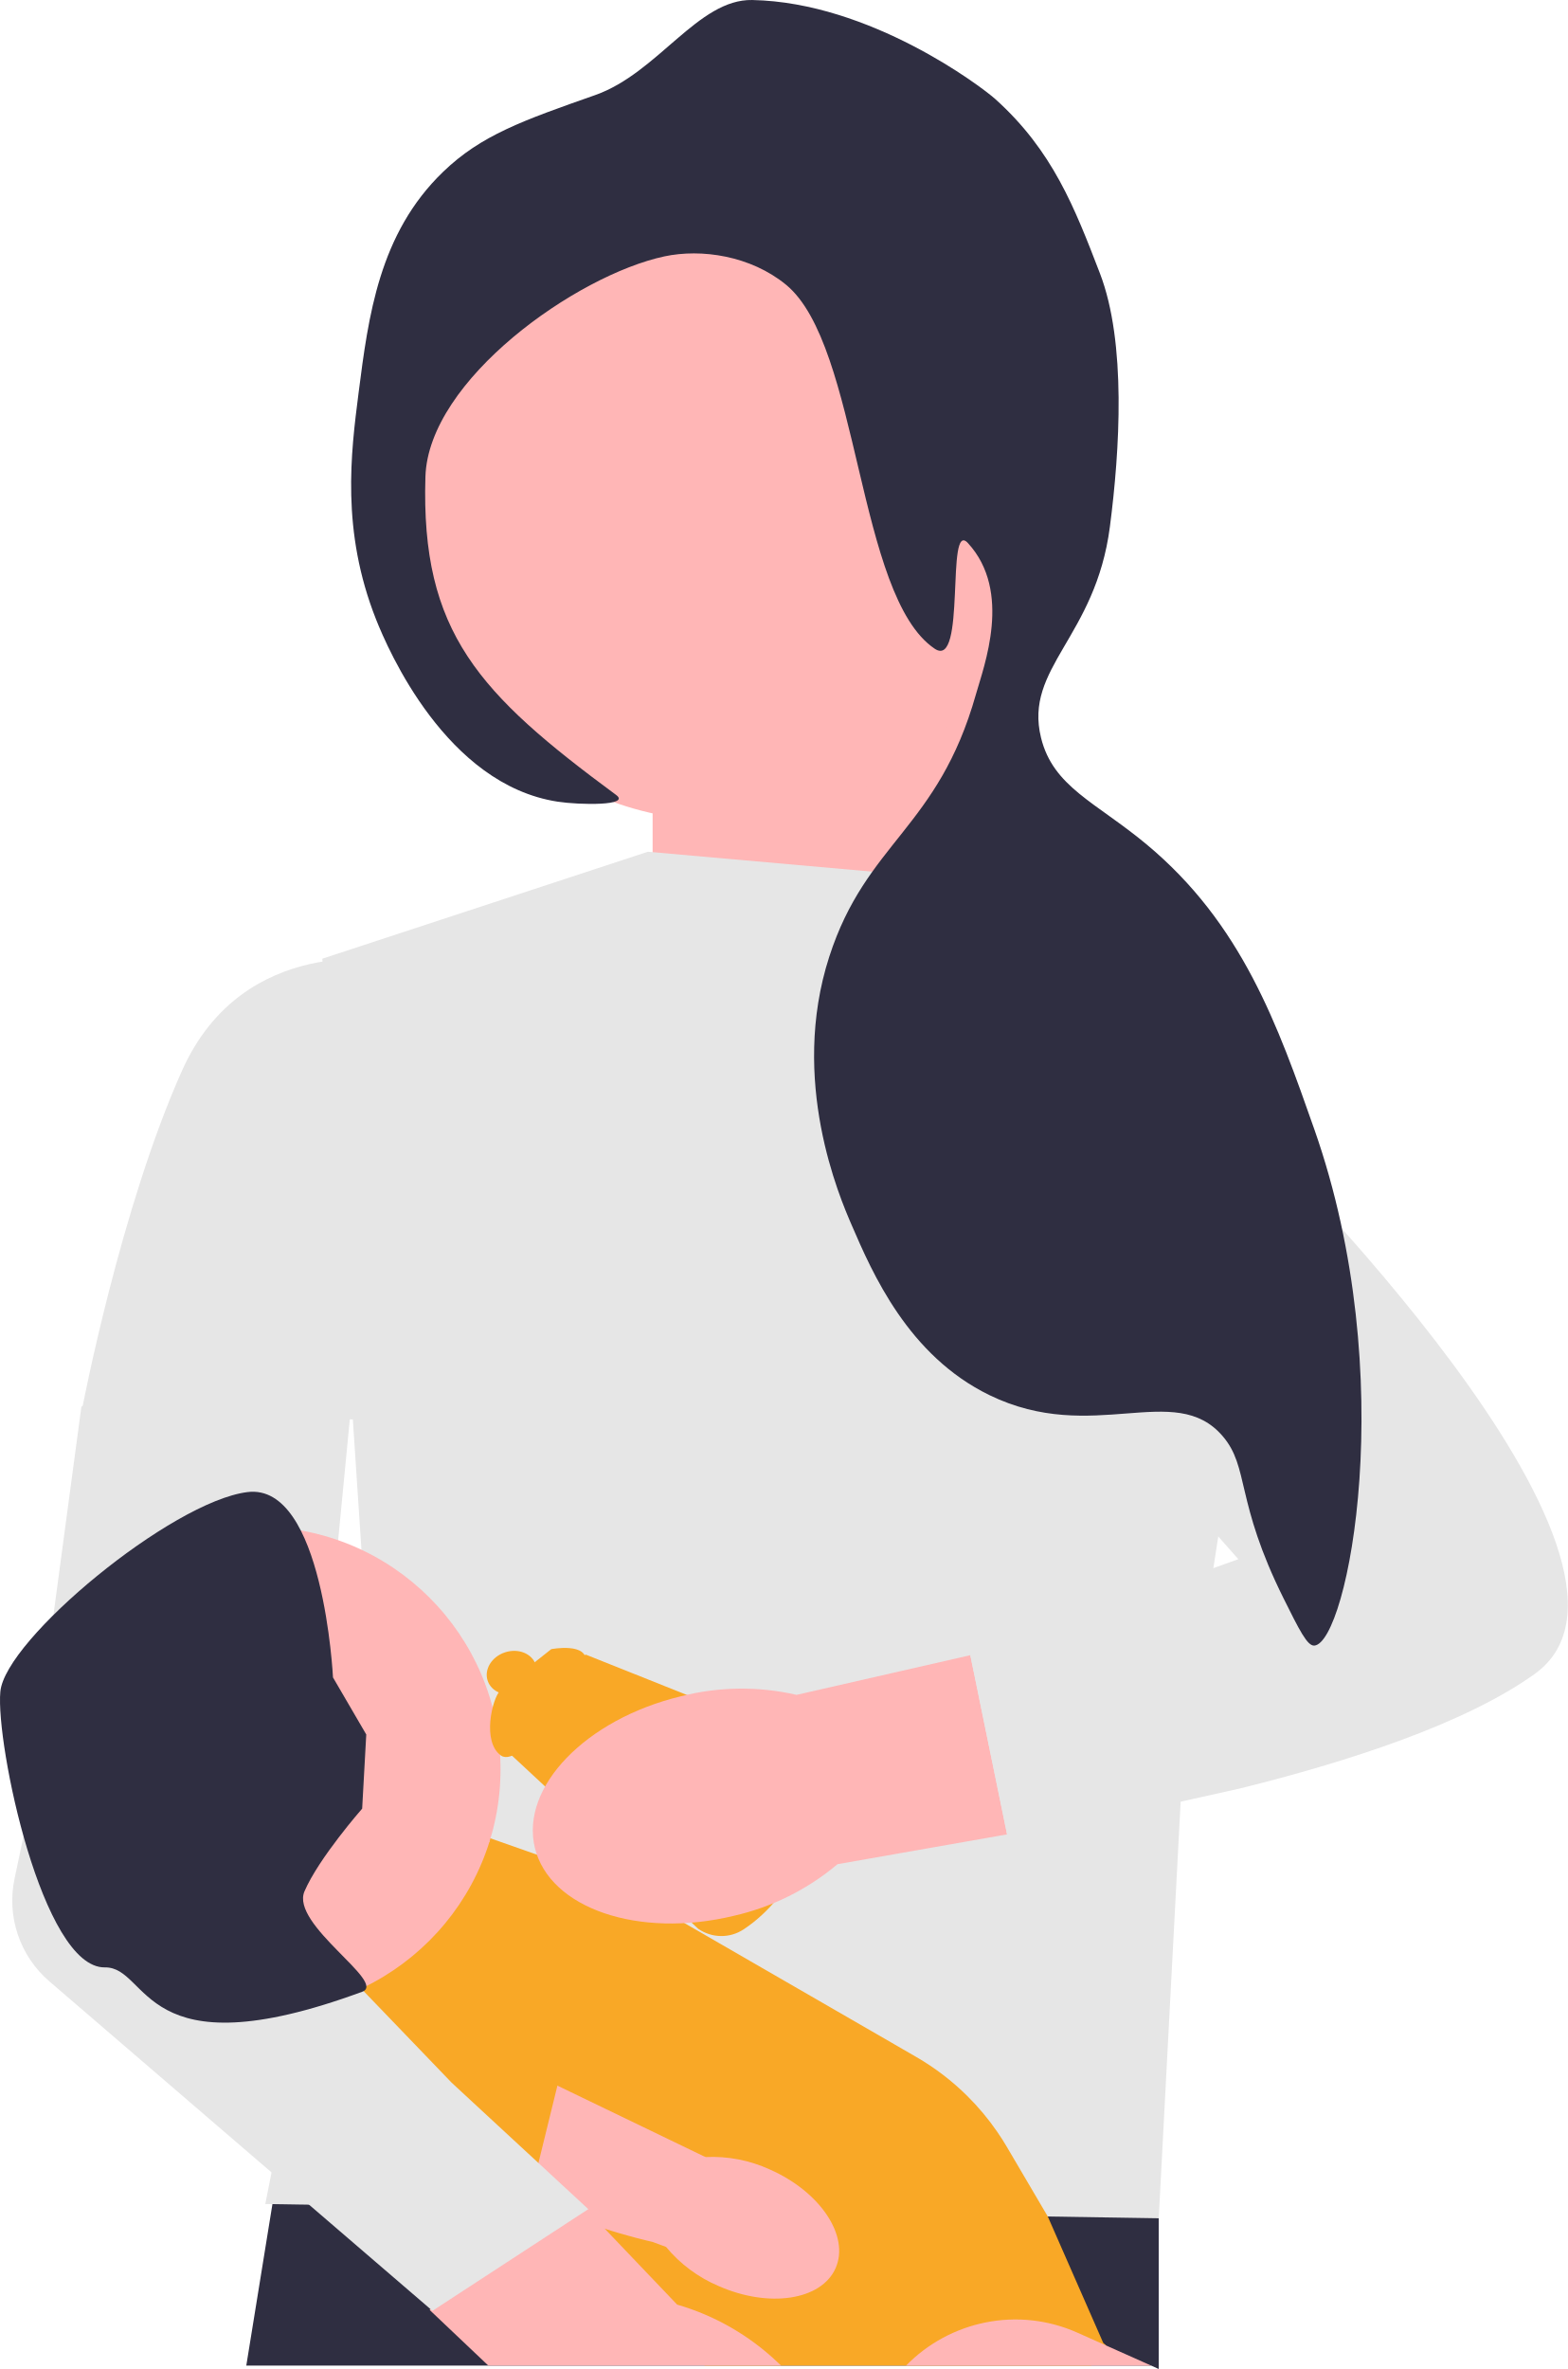
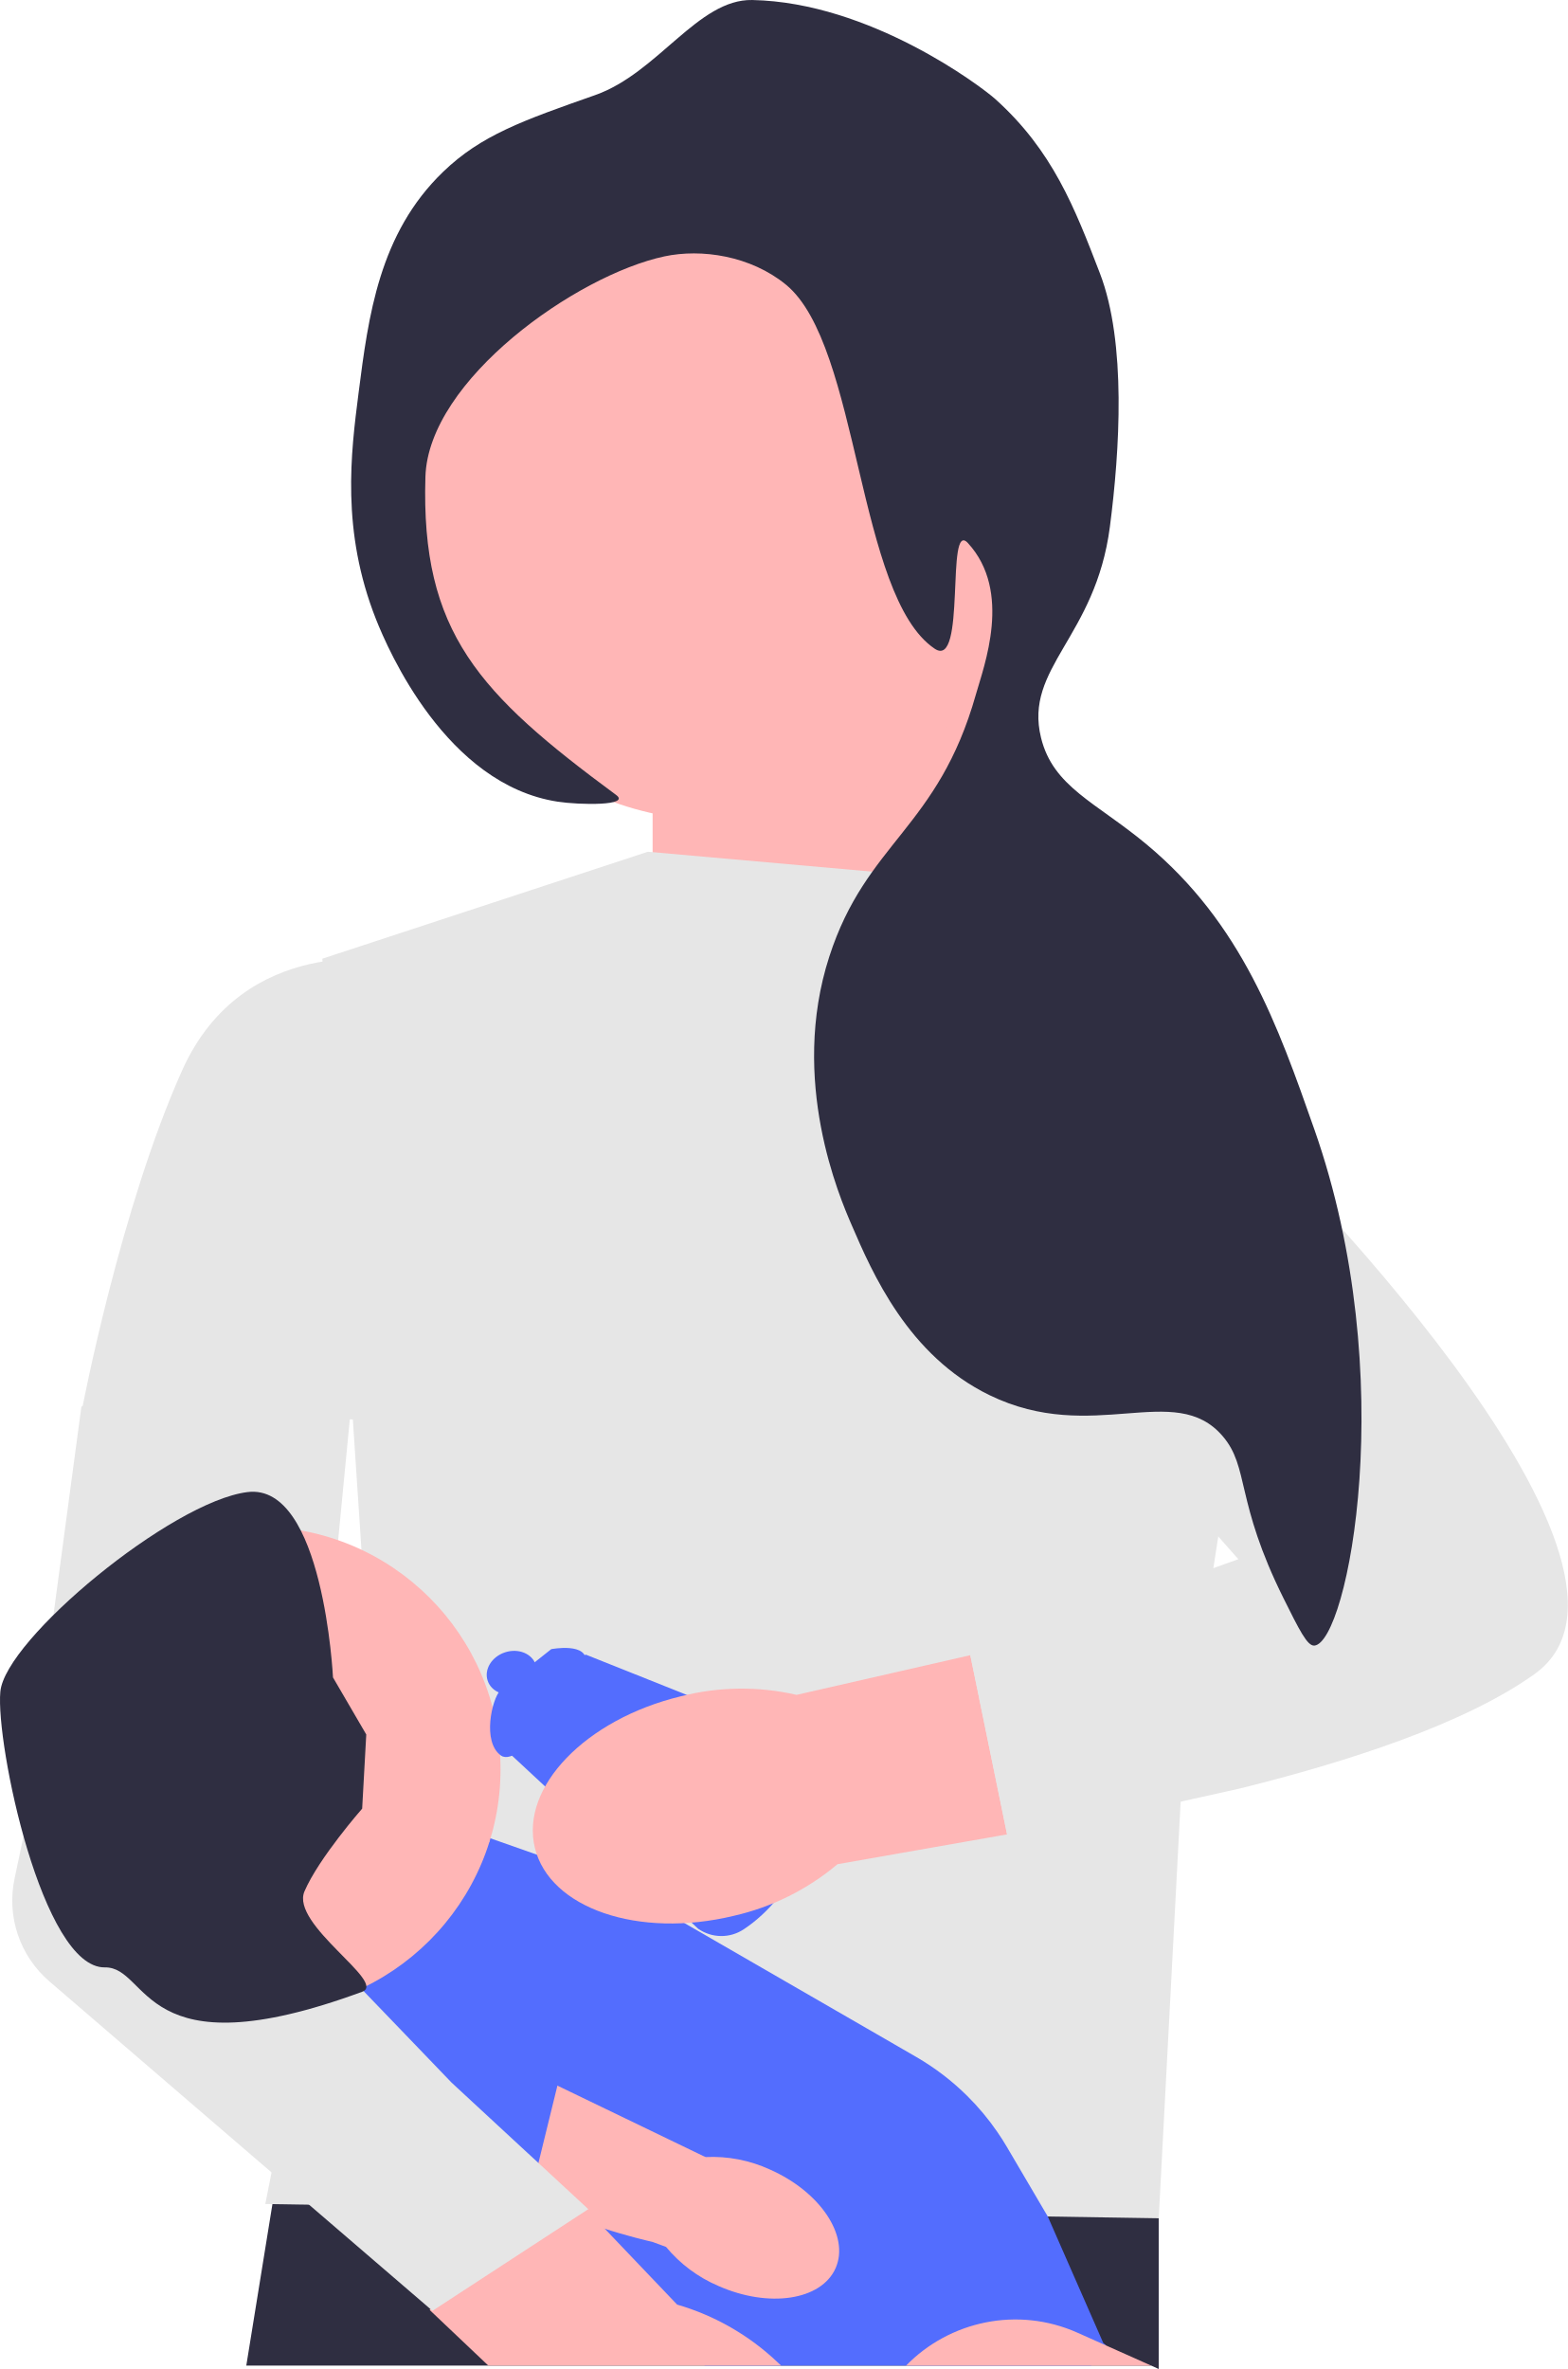
<svg xmlns="http://www.w3.org/2000/svg" width="401.999" height="607.32" viewBox="0 0 401.999 607.32">
  <polygon points="263.596 237.852 256.285 161.086 167.333 170.834 167.333 236.634 263.596 237.852" fill="#ffb6b6" />
  <polygon points="297.101 550.4 297.101 607.32 295.181 606.45 63.151 606.45 69.851 565.06 70.981 558.08 71.871 552.61 114.131 552.2 114.171 552.19 131.041 552.03 135.331 551.99 138.681 551.95 189.341 551.46 258.401 550.78 297.101 550.4" fill="#2f2e41" />
  <polygon points="166.115 218.356 262.378 226.886 328.028 293.206 303.198 452.921 297.106 568.68 68.024 565.025 94.832 429.769 82.646 245.773 166.115 218.356" fill="#e6e6e6" />
-   <path d="M283.631,601.3l-3.85,5.15h-99.06c-9.04-8.97-23.78-21.19-39.72-33.68-2.16-1.71-4.35-3.41-6.55-5.11-.69-.54-1.38-1.07-2.07-1.6l-.01-.01c-3.61-2.79-7.24-5.57-10.84-8.3-2.47-1.88-4.93-3.74-7.36-5.56-.01-.01-.02-.02-.04-.03-.78-.59-1.57-1.18-2.35-1.76-14.32-10.74-27.36-20.21-35.66-26.22h-.01c-2.43-1.75-4.46-3.2-5.98-4.3-2.14-1.54-3.33-2.38-3.33-2.38l2.45-1.91c.02,.01,.02,0,.02,0l10-7.73,.1-.08,6.48-5.01,39.67-30.69-1.65-1.47,32.89,11.58,36.25,20.93,31.88,18.4,10,5.78c4.82,2.78,9.23,6.16,13.14,10.04,2.82,2.8,5.39,5.86,7.64,9.14,.89,1.27,1.72,2.58,2.51,3.92l.22,.38,10.26,17.45,14.21,32.38,.76,.69Z" fill="#f9a826" />
+   <path d="M283.631,601.3l-3.85,5.15h-99.06c-9.04-8.97-23.78-21.19-39.72-33.68-2.16-1.71-4.35-3.41-6.55-5.11-.69-.54-1.38-1.07-2.07-1.6l-.01-.01c-3.61-2.79-7.24-5.57-10.84-8.3-2.47-1.88-4.93-3.74-7.36-5.56-.01-.01-.02-.02-.04-.03-.78-.59-1.57-1.18-2.35-1.76-14.32-10.74-27.36-20.21-35.66-26.22h-.01c-2.43-1.75-4.46-3.2-5.98-4.3-2.14-1.54-3.33-2.38-3.33-2.38l2.45-1.91c.02,.01,.02,0,.02,0l10-7.73,.1-.08,6.48-5.01,39.67-30.69-1.65-1.47,32.89,11.58,36.25,20.93,31.88,18.4,10,5.78c4.82,2.78,9.23,6.16,13.14,10.04,2.82,2.8,5.39,5.86,7.64,9.14,.89,1.27,1.72,2.58,2.51,3.92l.22,.38,10.26,17.45,14.21,32.38,.76,.69Z" fill="#536dfe" />
  <path d="M232.317,606.454h62.863l-11.552-5.154-7.311-3.266c-15.451-6.897-32.912-2.961-44.001,8.42l0,0Z" fill="#ffb6b6" />
  <circle cx="185.002" cy="128.795" r="81.641" fill="#ffb6b6" />
  <path d="M100.315,246.382s-37.774-7.311-53.615,28.026c-15.841,35.337-25.589,86.515-25.589,86.515l85.296,3.656-6.093-118.196v0Z" fill="#e6e6e6" />
  <path d="M200.291,606.45H125.211l-15.05-14.27-.04,.03,.25-.25,24.08-24.3,1.53-1.55,7-7.05,.18-.19,2.89,3.03,4.23,4.44,.22,.23,23.12,24.24c9.65,2.8,18.48,7.88,25.76,14.79,.31,.28,.61,.57,.91,.85h0Z" fill="#ffb6b6" />
  <path d="M118.097,548.435l14.803,13.629c13.868,7.878,31.887,12.11,34.419,12.68l3.453,1.272c3.611,4.362,8.215,7.795,13.426,10.013,12.957,5.726,26.414,3.683,30.057-4.564h0c3.643-8.246-3.908-19.571-16.87-25.297-5.146-2.359-10.783-3.45-16.438-3.184l-.654-.279-40.126-19.36" fill="#ffb6b6" />
-   <path d="M140.526,483.993c2.437,0-38.993,45.085-38.993,45.085l35.908,27.935,12.833-52.305-9.748-20.715v-0Z" fill="#f9a826" />
+   <path d="M140.526,483.993c2.437,0-38.993,45.085-38.993,45.085l35.908,27.935,12.833-52.305-9.748-20.715v-0Z" fill="#536dfe" />
  <path d="M150.847,566.341l-12.782-11.832-4.448-4.106-17.815-16.487-9.578-9.967-13.623-14.159-6.751-7.019-4.557-4.728-4.131-4.301,1.669-17.327,3.448-35.703,4.423-45.853,3.448-35.739,.414-4.289-14.695-21.221-55,27-14.651,109.224-2.486,11.771v0c-2.059,9.739,1.353,19.826,8.9,26.315l50.515,43.433,6.483,5.569,9.626,8.286,31.633,27.197,39.955-26.064-0-0Z" fill="#e6e6e6" />
  <circle cx="66.196" cy="453.53" r="62.145" fill="#ffb6b6" />
  <path d="M92.861,463.668l1.051-19.012-8.53-14.622s-2.437-49.959-21.933-47.522C43.952,384.949,1.304,420.286,.085,433.689c-1.219,13.404,10.786,70.92,26.807,70.674,11.559-.177,8.979,27.246,65.979,6.246,6.468-2.383-18.457-17.213-14.801-25.742s14.79-21.199,14.79-21.199c0,0,0,0,0,0Z" fill="#2f2e41" />
  <g>
    <path d="M156.583,281.546s69.479-68.636,96.957-56.361c27.478,12.275,74.266,70.352,74.266,70.352l-67.474,54.64-103.749-68.63Z" fill="#e6e6e6" />
    <g>
      <g>
-         <path d="M141.345,422.778s9.644-1.872,8.843,3.518-16.723,27.265-21.713,23.768c-4.99-3.496-2.229-14.655-.292-16.571,1.937-1.916,13.162-10.715,13.162-10.715h-0Z" fill="#f9a826" />
-         <path d="M150.208,424.184c-8.507,3.258-18.766,20.488-20.377,24.551l49.197,45.736c3.537,2.43,8.12,2.478,11.674,.123,13.536-8.967,19.387-26.489,21.67-36.137,1.09-4.608-1.096-9.378-5.315-11.602,0,0-56.849-22.672-56.849-22.672h-0Z" fill="#f9a826" />
+         <path d="M141.345,422.778s9.644-1.872,8.843,3.518-16.723,27.265-21.713,23.768c-4.99-3.496-2.229-14.655-.292-16.571,1.937-1.916,13.162-10.715,13.162-10.715h-0Z" fill="#536dfe" />
+         <path d="M150.208,424.184c-8.507,3.258-18.766,20.488-20.377,24.551l49.197,45.736c3.537,2.43,8.12,2.478,11.674,.123,13.536-8.967,19.387-26.489,21.67-36.137,1.09-4.608-1.096-9.378-5.315-11.602,0,0-56.849-22.672-56.849-22.672h-0Z" fill="#536dfe" />
      </g>
-       <ellipse cx="131.208" cy="428.82" rx="6.5" ry="5.5" transform="translate(-126.8087 62.03738) rotate(-18.11206)" fill="#f9a826" />
+       <ellipse cx="131.208" cy="428.82" rx="6.5" ry="5.5" transform="translate(-126.8087 62.03738) rotate(-18.11206)" fill="#536dfe" />
    </g>
    <path d="M248.79,424.328l-44.535,10.171c-9.784-2.25-19.966-2.124-29.692,.367-24.429,5.901-41.181,23.28-37.427,38.821,3.754,15.541,26.593,23.357,51.013,17.454,9.794-2.225,18.912-6.763,26.592-13.235l43.478-7.642-9.433-45.977,.004,.041,0-0Z" fill="#ffb6b6" />
    <path d="M321.598,291.144l-59.245,46.26,55.172,62.312-68.74,24.571,9.433,45.977c6.032-.901,17.909-2.793,32.468-5.707l27.183-6.049c27.674-6.836,57.754-16.567,75.608-29.35,39.643-28.383-71.879-138.016-71.879-138.016l0,0Z" fill="#e6e6e6" />
  </g>
  <path d="M152.586,24.385C168.732,18.711,178.964-.277,192.89,.003c30.249,.61,58.779,22.216,62.313,25.395,14.715,13.234,20.337,27.83,26.813,44.644,6.858,17.805,5.089,45.585,2.567,65.008-3.688,28.401-22.086,36.084-17.655,54.084,3.101,12.599,13.997,16.482,26.989,27.271,24.572,20.408,33.74,46.506,43.097,73.143,22.296,63.474,8.51,131.63-.004,132.316-1.799,.145-3.832-3.94-7.896-12.109-12.452-25.024-8.722-33.545-15.617-41.59-12.333-14.392-33.242,2.395-59.77-10.496-20.899-10.156-30.047-31.326-35.376-43.662-3.064-7.091-15.985-36.994-5.719-68.755,9.509-29.418,27.864-32.79,37.599-67.24,2.052-7.263,9.379-26.334-2.043-38.787-5.789-6.311-.315,32.607-8.53,27.079-19.976-13.444-19.168-77.756-38.112-93.308-9.065-7.442-21.706-9.297-31.201-7.266-22.54,4.822-60.501,31.644-61.264,56.486-1.229,39.981,13.767,55.643,48.906,81.585,3.797,2.803-9.376,2.577-14.986,1.719-28.569-4.37-43.495-38.953-46.572-46.716-9.017-22.745-6.464-42.653-4.491-58.051,2.523-19.682,5.239-40.865,21.692-56.716,9.741-9.384,20.375-13.121,38.958-19.653l0,0Z" fill="#2f2e41" />
</svg>
